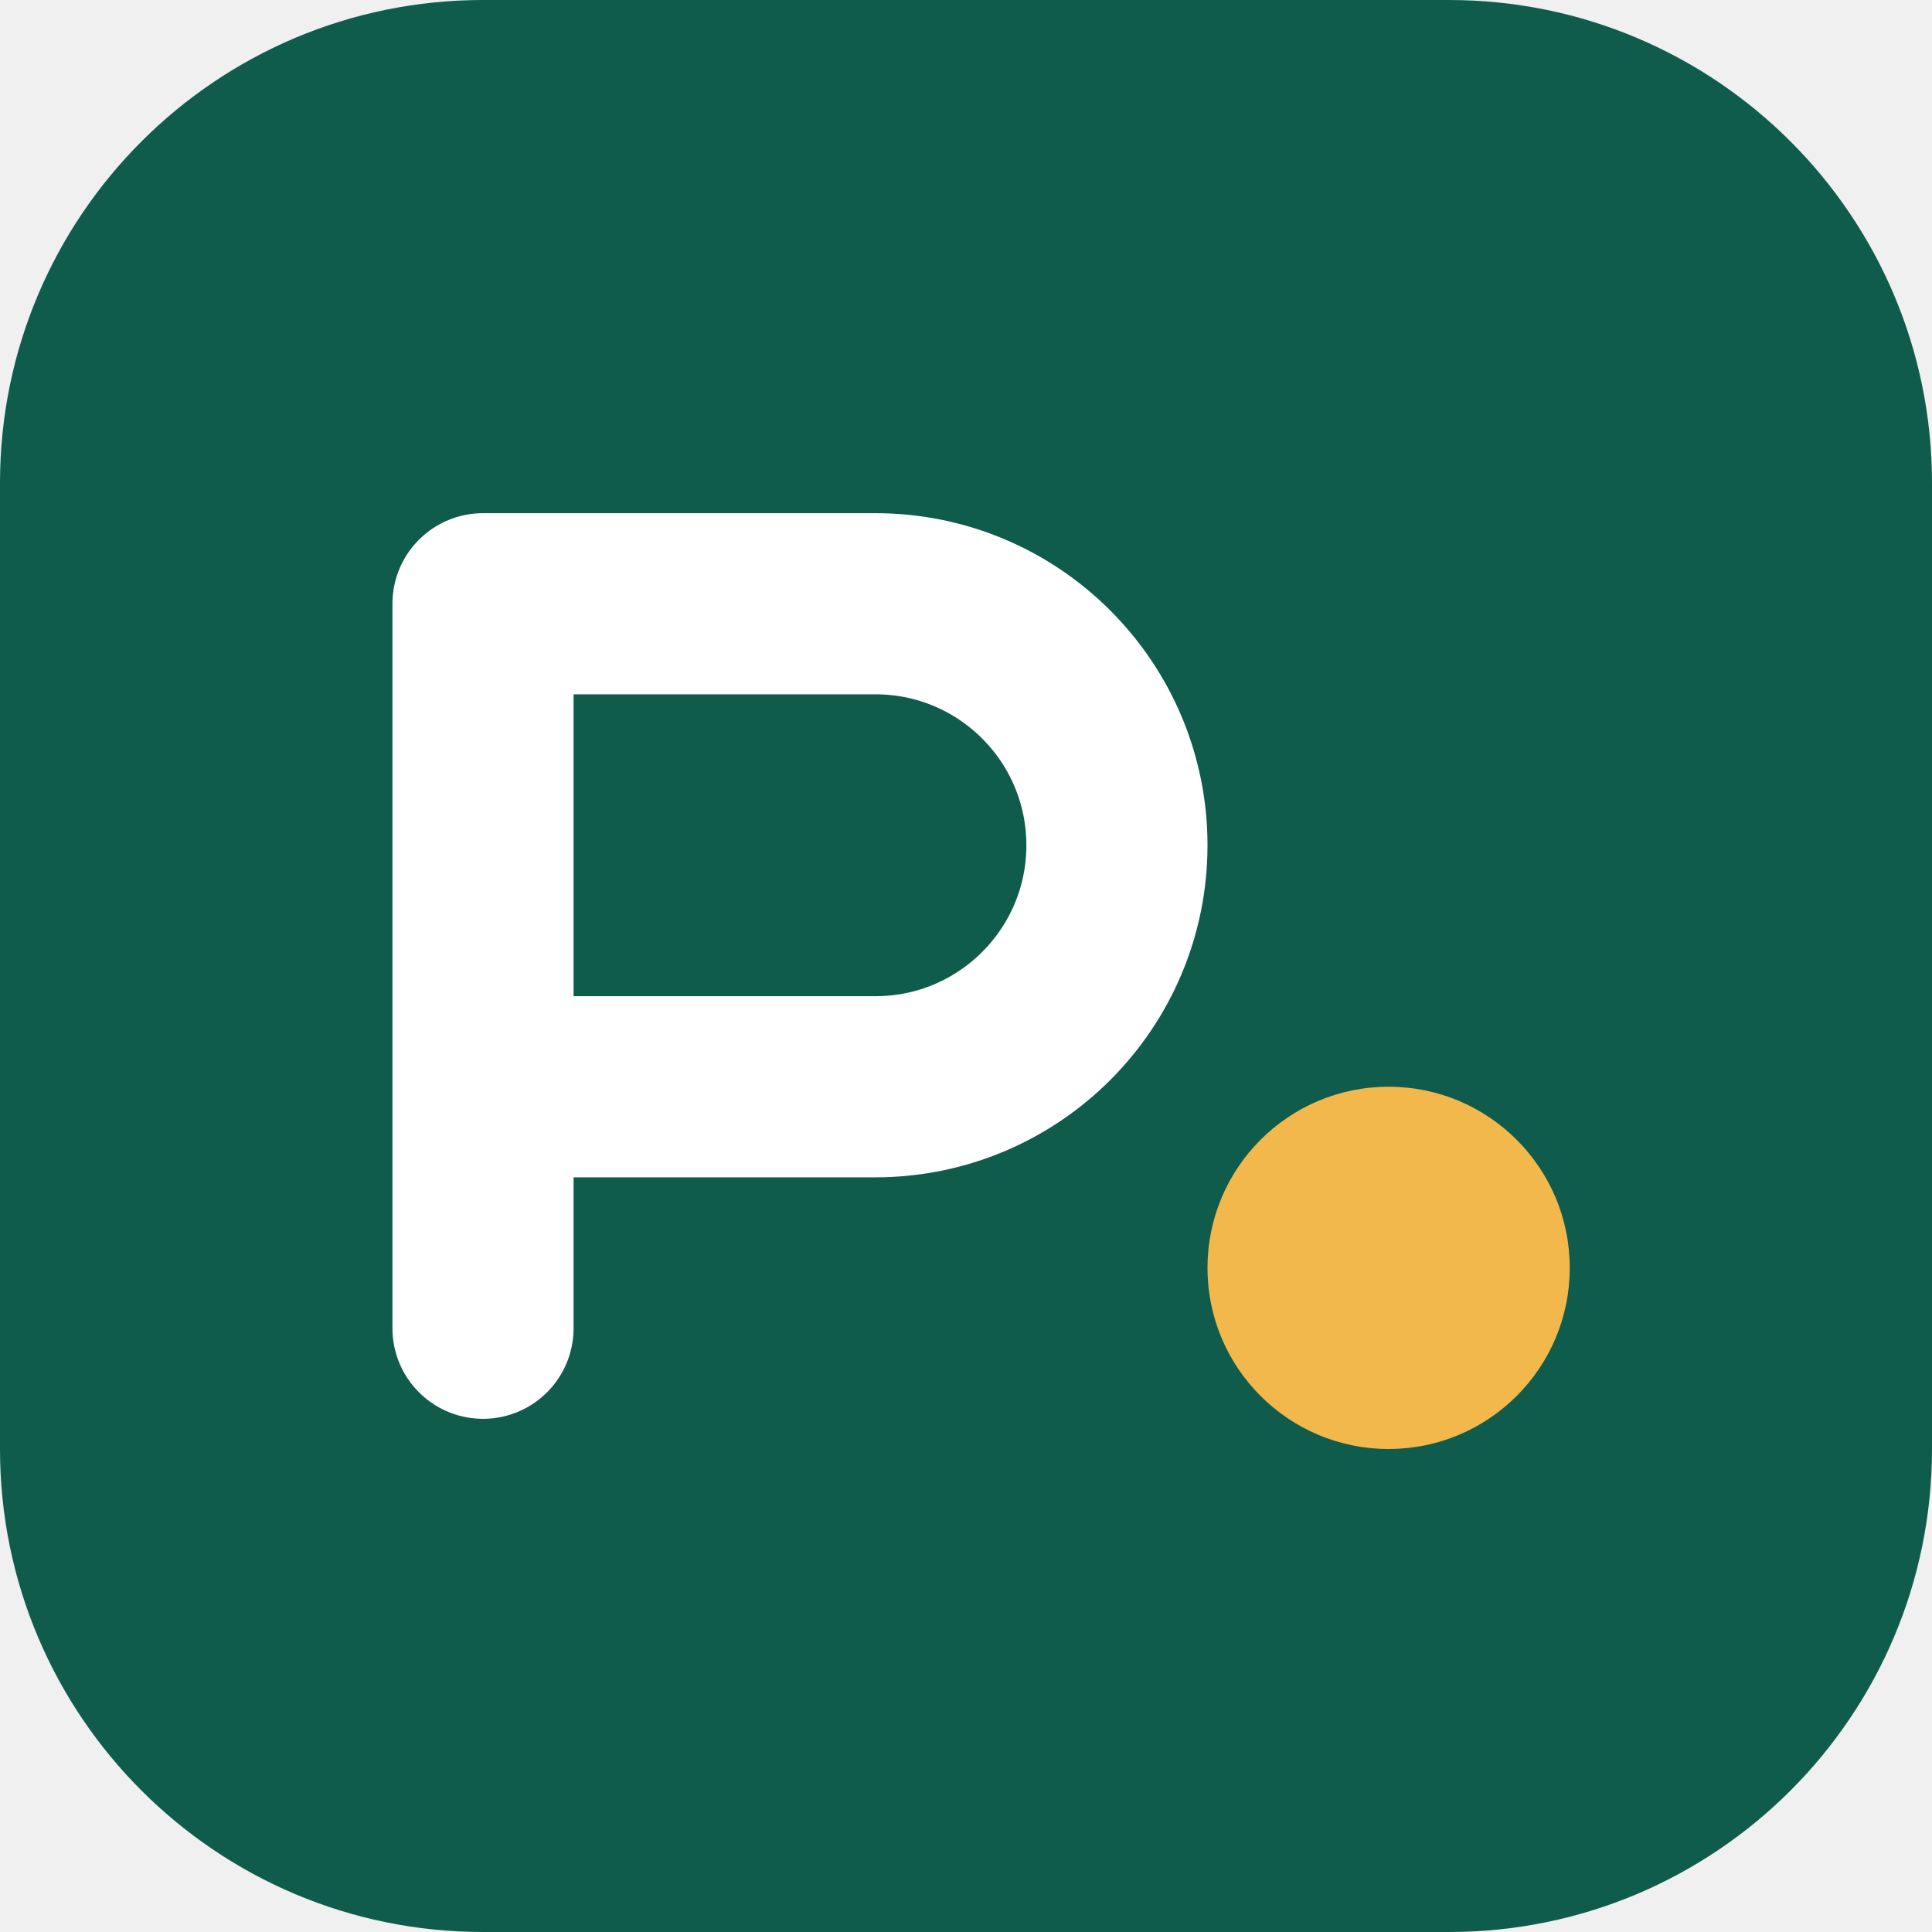
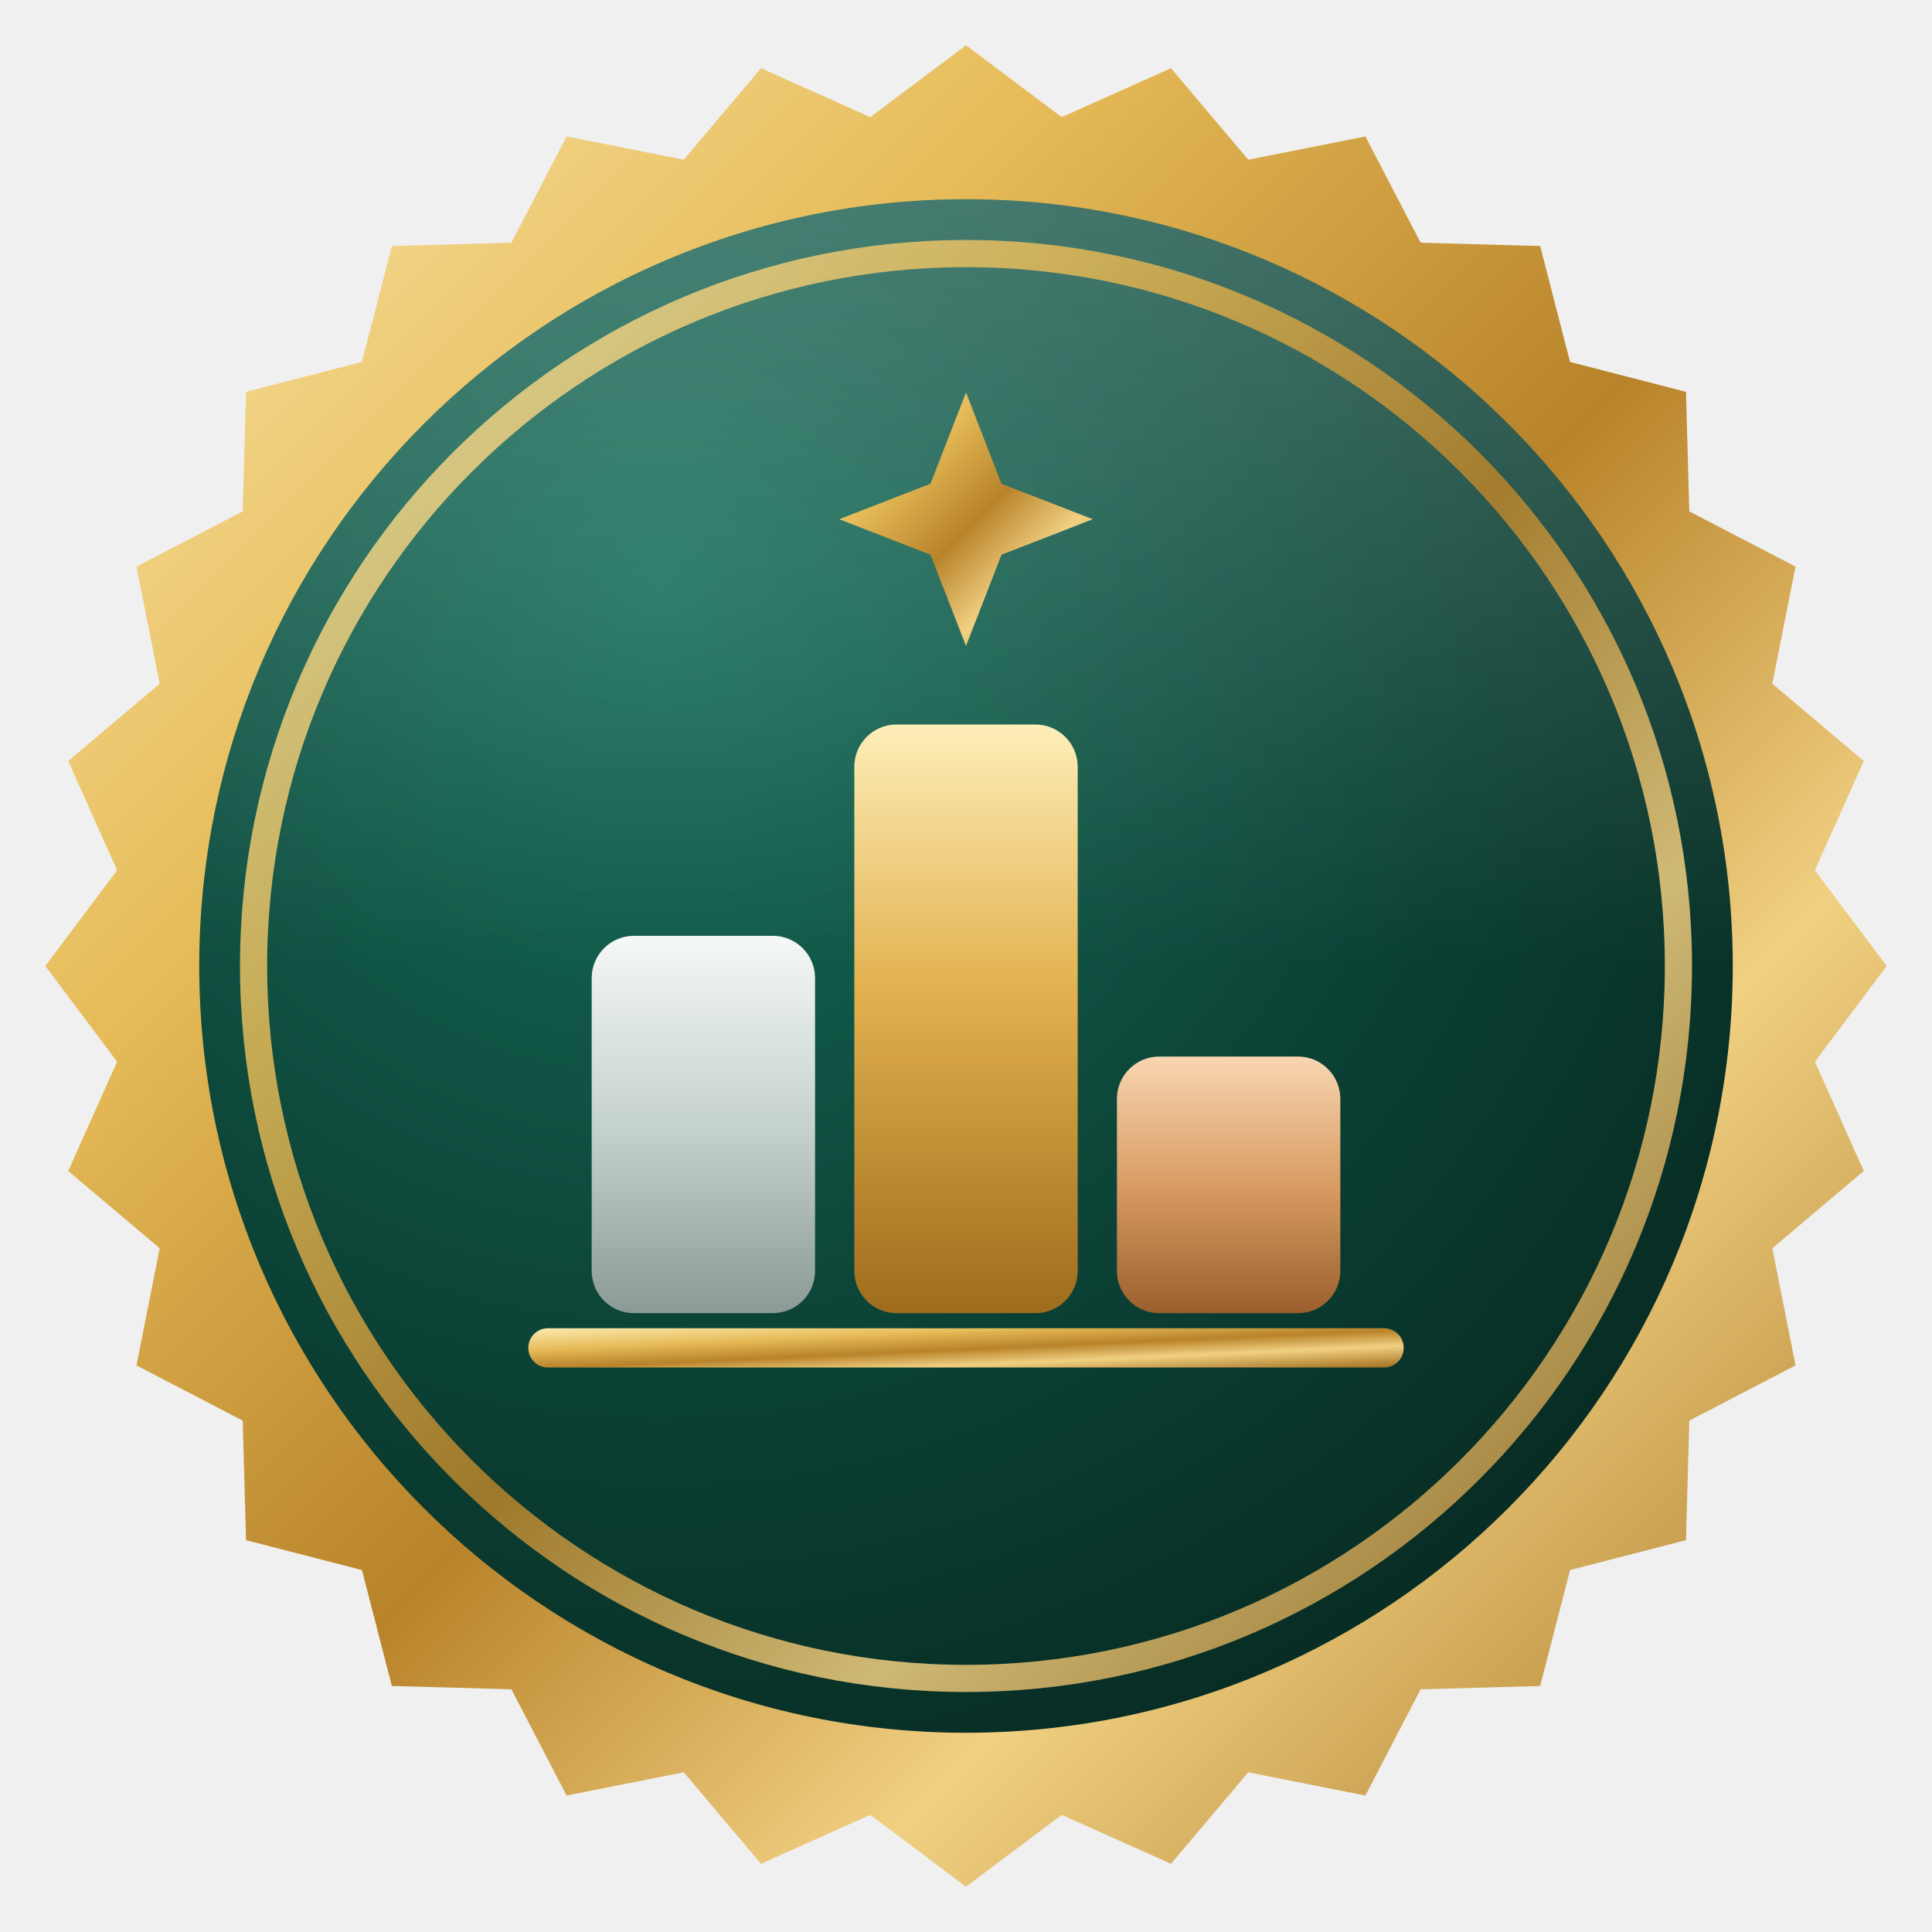
- <svg xmlns="http://www.w3.org/2000/svg" viewBox="0 0 32 32">
-   <rect width="32" height="32" rx="8" fill="#0f5c4d" />
-   <path d="M8 22V10h6.5a4 4 0 0 1 0 8H8" fill="none" stroke="#fff" stroke-width="3" stroke-linecap="round" stroke-linejoin="round" />
-   <circle cx="23" cy="21" r="3" fill="#f2b84b" />
+ <svg xmlns="http://www.w3.org/2000/svg" viewBox="0 0 64 64">
+   <defs>
+     <linearGradient id="gold" x1="0" y1="0" x2="1" y2="1">
+       <stop offset="0" stop-color="#fbeab0" />
+       <stop offset=".28" stop-color="#e6bb58" />
+       <stop offset=".52" stop-color="#b8832a" />
+       <stop offset=".72" stop-color="#f1d082" />
+       <stop offset="1" stop-color="#a26f1e" />
+     </linearGradient>
+     <linearGradient id="goldv" x1="0" y1="0" x2="0" y2="1">
+       <stop offset="0" stop-color="#fdeeb8" />
+       <stop offset=".45" stop-color="#e2b14f" />
+       <stop offset="1" stop-color="#9f6c1c" />
+     </linearGradient>
+     <linearGradient id="silv" x1="0" y1="0" x2="0" y2="1">
+       <stop offset="0" stop-color="#f4f8f6" />
+       <stop offset=".5" stop-color="#c6d2ce" />
+       <stop offset="1" stop-color="#8b9a95" />
+     </linearGradient>
+     <linearGradient id="bron" x1="0" y1="0" x2="0" y2="1">
+       <stop offset="0" stop-color="#f8d6b2" />
+       <stop offset=".5" stop-color="#d99c63" />
+       <stop offset="1" stop-color="#9a5f2c" />
+     </linearGradient>
+     <radialGradient id="emer" cx=".3" cy=".25" r="1">
+       <stop offset="0" stop-color="#17705c" />
+       <stop offset=".55" stop-color="#0b3f33" />
+       <stop offset="1" stop-color="#05201a" />
+     </radialGradient>
+     <linearGradient id="shine" x1="0" y1="0" x2="0" y2="1">
+       <stop offset="0" stop-color="#fff" stop-opacity=".22" />
+       <stop offset=".5" stop-color="#fff" stop-opacity="0" />
+     </linearGradient>
+   </defs>
+   <polygon points="62.50,32.00 60.12,35.17 61.74,38.79 58.71,41.35 59.48,45.23 55.96,47.06 55.85,51.02 52.01,52.01 51.02,55.85 47.06,55.96 45.23,59.48 41.35,58.71 38.79,61.74 35.17,60.12 32.00,62.50 28.83,60.12 25.21,61.74 22.65,58.71 18.77,59.48 16.94,55.96 12.98,55.85 11.99,52.01 8.15,51.02 8.04,47.06 4.52,45.23 5.29,41.35 2.26,38.79 3.88,35.17 1.50,32.00 3.88,28.83 2.26,25.21 5.29,22.65 4.52,18.77 8.04,16.94 8.15,12.98 11.99,11.99 12.98,8.15 16.94,8.04 18.77,4.52 22.65,5.29 25.21,2.26 28.83,3.88 32.00,1.50 35.17,3.88 38.79,2.26 41.35,5.29 45.23,4.52 47.06,8.04 51.02,8.15 52.01,11.99 55.85,12.98 55.96,16.94 59.48,18.77 58.71,22.65 61.74,25.21 60.12,28.83" fill="url(#gold)" />
+   <circle cx="32" cy="32" r="25.4" fill="url(#emer)" />
+   <circle cx="32" cy="32" r="25.4" fill="url(#shine)" />
+   <circle cx="32" cy="32" r="23.6" fill="none" stroke="url(#gold)" stroke-width=".9" stroke-opacity=".85" />
+   <rect x="19.6" y="31" width="7.4" height="12.5" rx="1.4" fill="url(#silv)" />
+   <rect x="28.3" y="24" width="7.4" height="19.5" rx="1.4" fill="url(#goldv)" />
+   <rect x="37" y="35" width="7.4" height="8.5" rx="1.4" fill="url(#bron)" />
+   <rect x="17.5" y="44" width="29" height="1.3" rx=".65" fill="url(#gold)" />
+   <path d="M32 13.0 L33.176 16.024 L36.2 17.2 L33.176 18.376 L32 21.4 L30.824 18.376 L27.8 17.2 L30.824 16.024Z" fill="url(#gold)" />
</svg>
